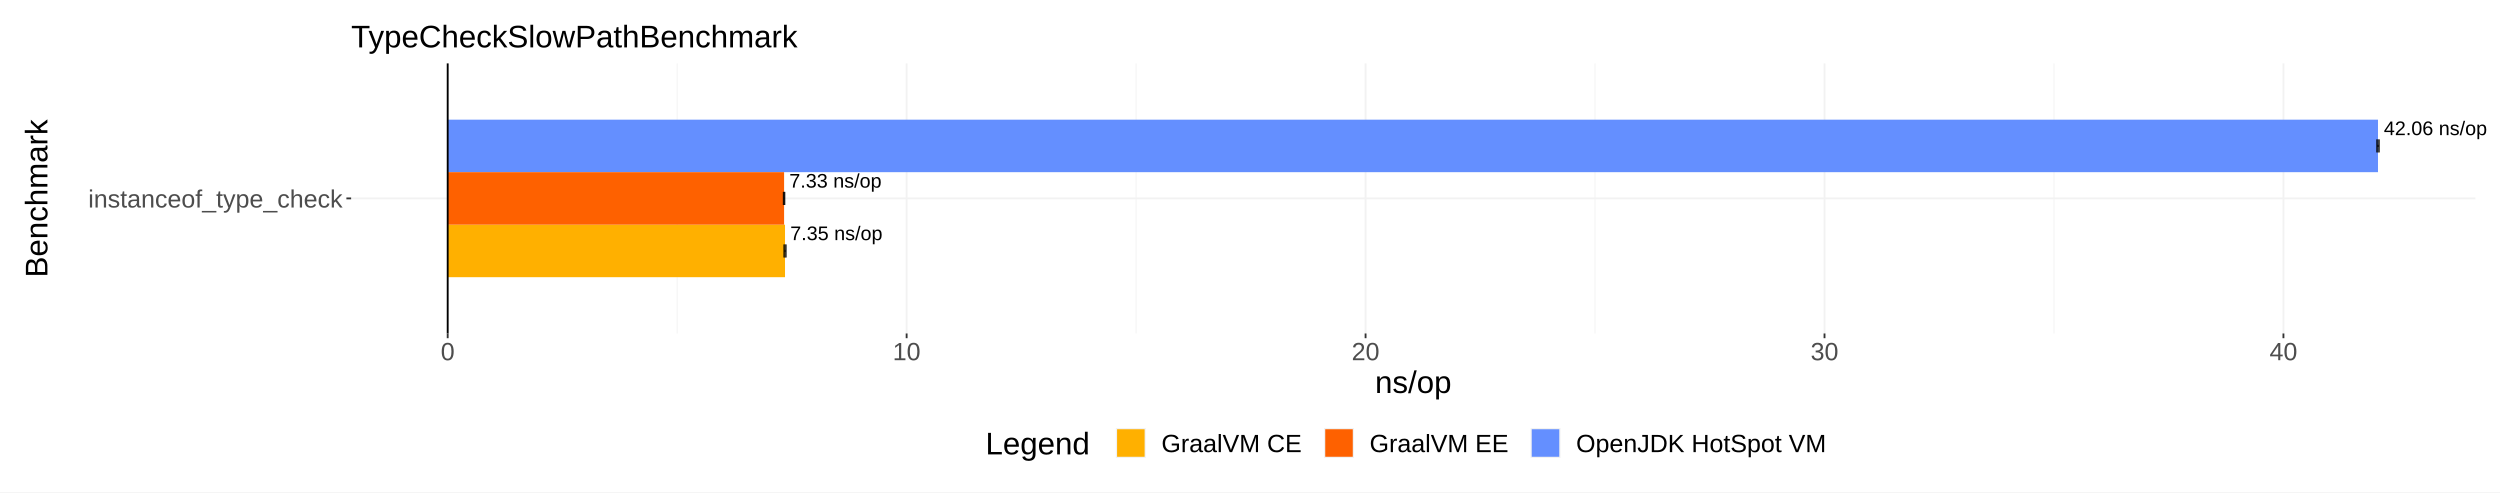
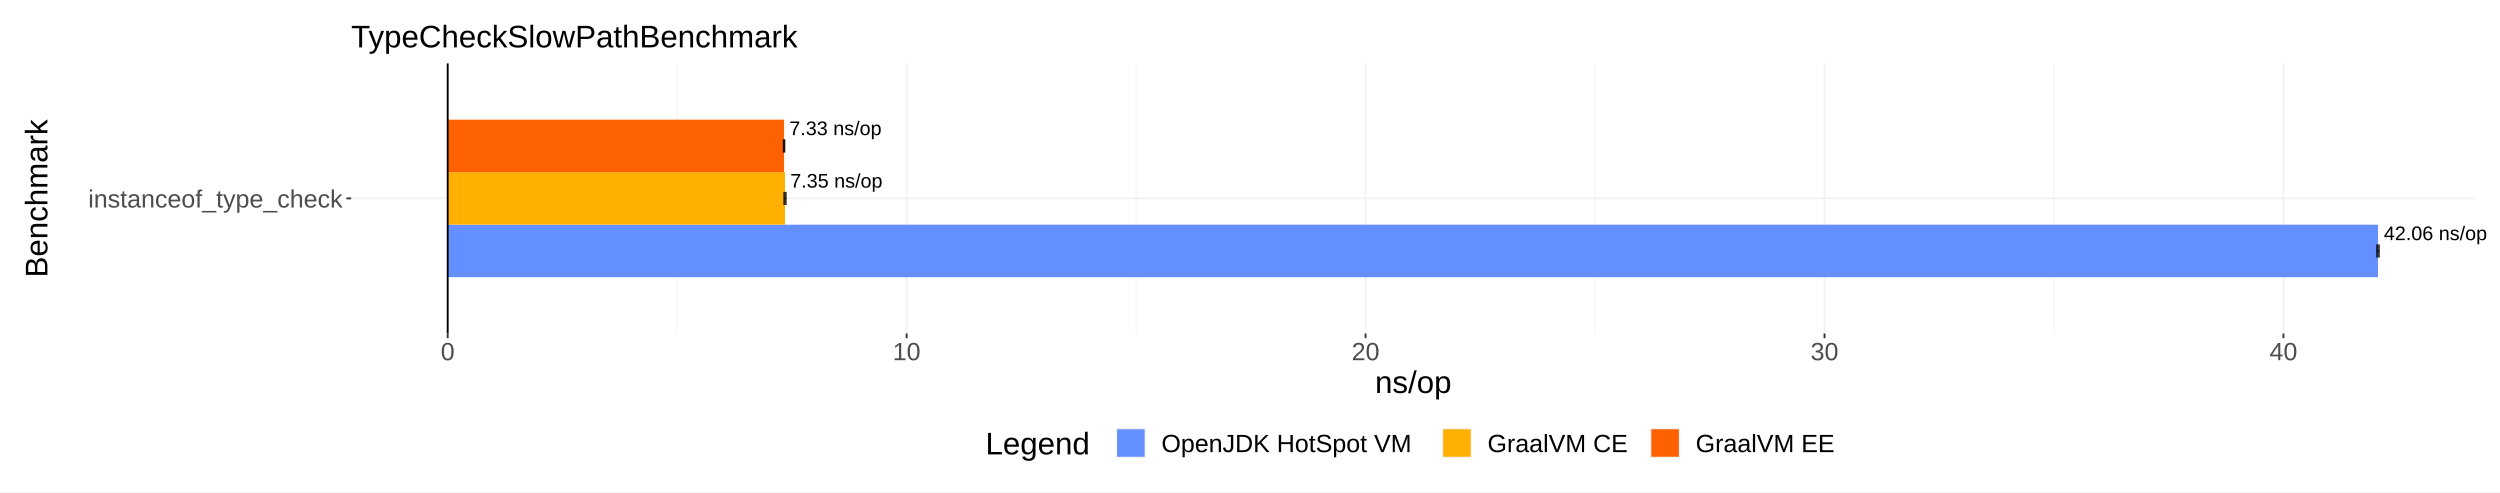
<svg xmlns="http://www.w3.org/2000/svg" class="svglite" width="1440.00pt" height="283.46pt" viewBox="0 0 1440.00 283.46">
  <defs>
    <style type="text/css">
    .svglite line, .svglite polyline, .svglite polygon, .svglite path, .svglite rect, .svglite circle {
      fill: none;
      stroke: #000000;
      stroke-linecap: round;
      stroke-linejoin: round;
      stroke-miterlimit: 10.00;
    }
    .svglite text {
      white-space: pre;
    }
  </style>
  </defs>
  <rect width="100%" height="100%" style="stroke: none; fill: #FFFFFF;" />
  <defs>
    <clipPath id="cpMC4wMHwxNDQwLjAwfDAuMDB8MjgzLjQ2">
      <rect x="0.00" y="0.00" width="1440.00" height="283.46" />
    </clipPath>
  </defs>
  <g clip-path="url(#cpMC4wMHwxNDQwLjAwfDAuMDB8MjgzLjQ2)">
    <rect x="-0" y="0.00" width="1440.00" height="283.46" style="stroke-width: 1.07; stroke: #FFFFFF; fill: #FFFFFF;" />
    <rect x="202.25" y="36.52" width="1223.57" height="155.54" style="stroke-width: 1.07; stroke: none;" />
    <polyline points="390.05,192.07 390.05,36.52 " style="stroke-width: 0.53; stroke: #F2F2F2; stroke-linecap: butt;" />
    <polyline points="654.39,192.07 654.39,36.52 " style="stroke-width: 0.53; stroke: #F2F2F2; stroke-linecap: butt;" />
    <polyline points="918.74,192.07 918.74,36.52 " style="stroke-width: 0.53; stroke: #F2F2F2; stroke-linecap: butt;" />
    <polyline points="1183.09,192.07 1183.09,36.52 " style="stroke-width: 0.53; stroke: #F2F2F2; stroke-linecap: butt;" />
    <polyline points="202.25,114.29 1425.83,114.29 " style="stroke-width: 1.07; stroke: #F2F2F2; stroke-linecap: butt;" />
    <polyline points="257.87,192.07 257.87,36.52 " style="stroke-width: 1.07; stroke: #F2F2F2; stroke-linecap: butt;" />
    <polyline points="522.22,192.07 522.22,36.52 " style="stroke-width: 1.07; stroke: #F2F2F2; stroke-linecap: butt;" />
    <polyline points="786.57,192.07 786.57,36.52 " style="stroke-width: 1.07; stroke: #F2F2F2; stroke-linecap: butt;" />
    <polyline points="1050.92,192.07 1050.92,36.52 " style="stroke-width: 1.07; stroke: #F2F2F2; stroke-linecap: butt;" />
    <polyline points="1315.26,192.07 1315.26,36.52 " style="stroke-width: 1.07; stroke: #F2F2F2; stroke-linecap: butt;" />
-     <rect x="257.87" y="68.93" width="1111.85" height="30.24" style="stroke-width: 1.07; stroke: none; stroke-linecap: butt; stroke-linejoin: miter; fill: #648FFF;" />
-     <rect x="257.87" y="129.42" width="194.30" height="30.24" style="stroke-width: 1.07; stroke: none; stroke-linecap: butt; stroke-linejoin: miter; fill: #FFB000;" />
-     <rect x="257.87" y="99.17" width="193.77" height="30.24" style="stroke-width: 1.07; stroke: none; stroke-linecap: butt; stroke-linejoin: miter; fill: #FE6100;" />
-     <text x="1373.09" y="77.83" style="font-size: 11.38px; font-family: &quot;Liberation Sans&quot;;" textLength="67.32px" lengthAdjust="spacingAndGlyphs">42.06 ns/op</text>
-     <text x="455.17" y="138.32" style="font-size: 11.38px; font-family: &quot;Liberation Sans&quot;;" textLength="60.08px" lengthAdjust="spacingAndGlyphs">7.35 ns/op</text>
-     <text x="454.64" y="108.07" style="font-size: 11.38px; font-family: &quot;Liberation Sans&quot;;" textLength="60.08px" lengthAdjust="spacingAndGlyphs">7.33 ns/op</text>
-     <polyline points="1370.21,87.83 1370.21,80.27 " style="stroke-width: 1.28; stroke: #000000; stroke-opacity: 0.70; stroke-linecap: butt;" />
-     <polyline points="1370.21,84.05 1369.23,84.05 " style="stroke-width: 1.28; stroke: #000000; stroke-opacity: 0.70; stroke-linecap: butt;" />
-     <polyline points="1369.23,87.83 1369.23,80.27 " style="stroke-width: 1.28; stroke: #000000; stroke-opacity: 0.70; stroke-linecap: butt;" />
-     <polyline points="452.56,148.32 452.56,140.76 " style="stroke-width: 1.28; stroke: #000000; stroke-opacity: 0.70; stroke-linecap: butt;" />
-     <polyline points="452.56,144.54 451.78,144.54 " style="stroke-width: 1.28; stroke: #000000; stroke-opacity: 0.70; stroke-linecap: butt;" />
-     <polyline points="451.78,148.32 451.78,140.76 " style="stroke-width: 1.28; stroke: #000000; stroke-opacity: 0.70; stroke-linecap: butt;" />
-     <polyline points="451.75,118.08 451.75,110.51 " style="stroke-width: 1.28; stroke: #000000; stroke-opacity: 0.70; stroke-linecap: butt;" />
-     <polyline points="451.75,114.29 451.52,114.29 " style="stroke-width: 1.28; stroke: #000000; stroke-opacity: 0.70; stroke-linecap: butt;" />
-     <polyline points="451.52,118.08 451.52,110.51 " style="stroke-width: 1.28; stroke: #000000; stroke-opacity: 0.70; stroke-linecap: butt;" />
+     <rect x="257.87" y="129.42" width="1111.85" height="30.24" style="stroke-width: 1.07; stroke: none; stroke-linecap: butt; stroke-linejoin: miter; fill: #648FFF;" />
+     <rect x="257.87" y="99.17" width="194.30" height="30.24" style="stroke-width: 1.07; stroke: none; stroke-linecap: butt; stroke-linejoin: miter; fill: #FFB000;" />
+     <rect x="257.87" y="68.93" width="193.77" height="30.24" style="stroke-width: 1.07; stroke: none; stroke-linecap: butt; stroke-linejoin: miter; fill: #FE6100;" />
+     <text x="1373.09" y="138.32" style="font-size: 11.38px; font-family: &quot;Arial&quot;;" textLength="67.32px" lengthAdjust="spacingAndGlyphs">42.06 ns/op</text>
+     <text x="455.17" y="108.07" style="font-size: 11.38px; font-family: &quot;Arial&quot;;" textLength="60.08px" lengthAdjust="spacingAndGlyphs">7.35 ns/op</text>
+     <text x="454.64" y="77.83" style="font-size: 11.38px; font-family: &quot;Arial&quot;;" textLength="60.08px" lengthAdjust="spacingAndGlyphs">7.33 ns/op</text>
+     <polyline points="1370.21,148.32 1370.21,140.76 " style="stroke-width: 1.28; stroke: #000000; stroke-opacity: 0.70; stroke-linecap: butt;" />
+     <polyline points="1370.21,144.54 1369.23,144.54 " style="stroke-width: 1.28; stroke: #000000; stroke-opacity: 0.70; stroke-linecap: butt;" />
+     <polyline points="1369.23,148.32 1369.23,140.76 " style="stroke-width: 1.28; stroke: #000000; stroke-opacity: 0.70; stroke-linecap: butt;" />
+     <polyline points="452.56,118.08 452.56,110.51 " style="stroke-width: 1.28; stroke: #000000; stroke-opacity: 0.70; stroke-linecap: butt;" />
+     <polyline points="452.56,114.29 451.78,114.29 " style="stroke-width: 1.28; stroke: #000000; stroke-opacity: 0.70; stroke-linecap: butt;" />
+     <polyline points="451.78,118.08 451.78,110.51 " style="stroke-width: 1.28; stroke: #000000; stroke-opacity: 0.70; stroke-linecap: butt;" />
+     <polyline points="451.75,87.83 451.75,80.27 " style="stroke-width: 1.28; stroke: #000000; stroke-opacity: 0.70; stroke-linecap: butt;" />
+     <polyline points="451.75,84.05 451.52,84.05 " style="stroke-width: 1.28; stroke: #000000; stroke-opacity: 0.70; stroke-linecap: butt;" />
+     <polyline points="451.52,87.83 451.52,80.27 " style="stroke-width: 1.28; stroke: #000000; stroke-opacity: 0.70; stroke-linecap: butt;" />
    <line x1="257.87" y1="192.07" x2="257.87" y2="36.52" style="stroke-width: 1.07; stroke-linecap: butt;" />
-     <text x="197.32" y="119.54" text-anchor="end" style="font-size: 14.40px;fill: #4D4D4D; font-family: &quot;Liberation Sans&quot;;" textLength="163.54px" lengthAdjust="spacingAndGlyphs">instanceof_type_check</text>
+     <text x="197.32" y="119.54" text-anchor="end" style="font-size: 14.40px;fill: #4D4D4D; font-family: &quot;Arial&quot;;" textLength="163.54px" lengthAdjust="spacingAndGlyphs">instanceof_type_check</text>
    <polyline points="199.52,114.29 202.25,114.29 " style="stroke-width: 1.07; stroke: #333333; stroke-linecap: butt;" />
    <polyline points="257.87,194.81 257.87,192.07 " style="stroke-width: 1.07; stroke: #333333; stroke-linecap: butt;" />
    <polyline points="522.22,194.81 522.22,192.07 " style="stroke-width: 1.07; stroke: #333333; stroke-linecap: butt;" />
    <polyline points="786.57,194.81 786.57,192.07 " style="stroke-width: 1.07; stroke: #333333; stroke-linecap: butt;" />
    <polyline points="1050.92,194.81 1050.92,192.07 " style="stroke-width: 1.07; stroke: #333333; stroke-linecap: butt;" />
    <polyline points="1315.26,194.81 1315.26,192.07 " style="stroke-width: 1.07; stroke: #333333; stroke-linecap: butt;" />
-     <text x="257.87" y="207.49" text-anchor="middle" style="font-size: 14.40px;fill: #4D4D4D; font-family: &quot;Liberation Sans&quot;;" textLength="9.16px" lengthAdjust="spacingAndGlyphs">0</text>
-     <text x="522.22" y="207.49" text-anchor="middle" style="font-size: 14.40px;fill: #4D4D4D; font-family: &quot;Liberation Sans&quot;;" textLength="18.32px" lengthAdjust="spacingAndGlyphs">10</text>
-     <text x="786.57" y="207.49" text-anchor="middle" style="font-size: 14.40px;fill: #4D4D4D; font-family: &quot;Liberation Sans&quot;;" textLength="18.32px" lengthAdjust="spacingAndGlyphs">20</text>
-     <text x="1050.92" y="207.49" text-anchor="middle" style="font-size: 14.40px;fill: #4D4D4D; font-family: &quot;Liberation Sans&quot;;" textLength="18.32px" lengthAdjust="spacingAndGlyphs">30</text>
-     <text x="1315.26" y="207.49" text-anchor="middle" style="font-size: 14.40px;fill: #4D4D4D; font-family: &quot;Liberation Sans&quot;;" textLength="18.32px" lengthAdjust="spacingAndGlyphs">40</text>
-     <text x="814.04" y="226.35" text-anchor="middle" style="font-size: 18.00px; font-family: &quot;Liberation Sans&quot;;" textLength="49.28px" lengthAdjust="spacingAndGlyphs">ns/op</text>
-     <text transform="translate(27.30,114.29) rotate(-90)" text-anchor="middle" style="font-size: 18.00px; font-family: &quot;Liberation Sans&quot;;" textLength="102.52px" lengthAdjust="spacingAndGlyphs">Benchmark</text>
+     <text x="257.87" y="207.49" text-anchor="middle" style="font-size: 14.40px;fill: #4D4D4D; font-family: &quot;Arial&quot;;" textLength="9.16px" lengthAdjust="spacingAndGlyphs">0</text>
+     <text x="522.22" y="207.49" text-anchor="middle" style="font-size: 14.40px;fill: #4D4D4D; font-family: &quot;Arial&quot;;" textLength="18.32px" lengthAdjust="spacingAndGlyphs">10</text>
+     <text x="786.57" y="207.49" text-anchor="middle" style="font-size: 14.40px;fill: #4D4D4D; font-family: &quot;Arial&quot;;" textLength="18.32px" lengthAdjust="spacingAndGlyphs">20</text>
+     <text x="1050.92" y="207.49" text-anchor="middle" style="font-size: 14.40px;fill: #4D4D4D; font-family: &quot;Arial&quot;;" textLength="18.32px" lengthAdjust="spacingAndGlyphs">30</text>
+     <text x="1315.26" y="207.49" text-anchor="middle" style="font-size: 14.40px;fill: #4D4D4D; font-family: &quot;Arial&quot;;" textLength="18.32px" lengthAdjust="spacingAndGlyphs">40</text>
+     <text x="814.04" y="226.35" text-anchor="middle" style="font-size: 18.00px; font-family: &quot;Arial&quot;;" textLength="49.28px" lengthAdjust="spacingAndGlyphs">ns/op</text>
+     <text transform="translate(27.30,114.29) rotate(-90)" text-anchor="middle" style="font-size: 18.00px; font-family: &quot;Arial&quot;;" textLength="102.52px" lengthAdjust="spacingAndGlyphs">Benchmark</text>
    <rect x="562.17" y="241.05" width="503.74" height="28.24" style="stroke-width: 1.07; stroke: none; fill: #FFFFFF;" />
-     <text x="567.65" y="261.73" style="font-size: 18.00px; font-family: &quot;Liberation Sans&quot;;" textLength="66.12px" lengthAdjust="spacingAndGlyphs">Legend</text>
+     <text x="567.65" y="261.73" style="font-size: 18.00px; font-family: &quot;Arial&quot;;" textLength="66.12px" lengthAdjust="spacingAndGlyphs">Legend</text>
    <rect x="642.73" y="246.53" width="17.28" height="17.28" style="stroke-width: 1.07; stroke: none; fill: #F2F2F2;" />
-     <rect x="643.44" y="247.24" width="15.86" height="15.86" style="stroke-width: 1.07; stroke: none; stroke-linecap: butt; stroke-linejoin: miter; fill: #FFB000;" />
-     <rect x="762.63" y="246.53" width="17.28" height="17.28" style="stroke-width: 1.07; stroke: none; fill: #F2F2F2;" />
-     <rect x="763.34" y="247.24" width="15.86" height="15.86" style="stroke-width: 1.07; stroke: none; stroke-linecap: butt; stroke-linejoin: miter; fill: #FE6100;" />
-     <rect x="881.57" y="246.53" width="17.28" height="17.28" style="stroke-width: 1.07; stroke: none; fill: #F2F2F2;" />
-     <rect x="882.28" y="247.24" width="15.86" height="15.86" style="stroke-width: 1.07; stroke: none; stroke-linecap: butt; stroke-linejoin: miter; fill: #648FFF;" />
-     <text x="668.98" y="260.42" style="font-size: 14.40px; font-family: &quot;Liberation Sans&quot;;" textLength="84.69px" lengthAdjust="spacingAndGlyphs">GraalVM CE</text>
-     <text x="788.88" y="260.42" style="font-size: 14.40px; font-family: &quot;Liberation Sans&quot;;" textLength="83.73px" lengthAdjust="spacingAndGlyphs">GraalVM EE</text>
-     <text x="907.82" y="260.42" style="font-size: 14.40px; font-family: &quot;Liberation Sans&quot;;" textLength="152.61px" lengthAdjust="spacingAndGlyphs">OpenJDK HotSpot VM</text>
-     <text x="202.25" y="27.30" style="font-size: 18.00px; font-family: &quot;Liberation Sans&quot;;" textLength="280.96px" lengthAdjust="spacingAndGlyphs">TypeCheckSlowPathBenchmark</text>
+     <rect x="643.44" y="247.24" width="15.86" height="15.86" style="stroke-width: 1.07; stroke: none; stroke-linecap: butt; stroke-linejoin: miter; fill: #648FFF;" />
+     <rect x="830.56" y="246.53" width="17.28" height="17.28" style="stroke-width: 1.07; stroke: none; fill: #F2F2F2;" />
+     <rect x="831.27" y="247.24" width="15.86" height="15.86" style="stroke-width: 1.07; stroke: none; stroke-linecap: butt; stroke-linejoin: miter; fill: #FFB000;" />
+     <rect x="950.46" y="246.53" width="17.28" height="17.28" style="stroke-width: 1.07; stroke: none; fill: #F2F2F2;" />
+     <rect x="951.17" y="247.24" width="15.86" height="15.86" style="stroke-width: 1.07; stroke: none; stroke-linecap: butt; stroke-linejoin: miter; fill: #FE6100;" />
+     <text x="668.98" y="260.42" style="font-size: 14.40px; font-family: &quot;Arial&quot;;" textLength="152.61px" lengthAdjust="spacingAndGlyphs">OpenJDK HotSpot VM</text>
+     <text x="856.80" y="260.42" style="font-size: 14.40px; font-family: &quot;Arial&quot;;" textLength="84.69px" lengthAdjust="spacingAndGlyphs">GraalVM CE</text>
+     <text x="976.70" y="260.42" style="font-size: 14.40px; font-family: &quot;Arial&quot;;" textLength="83.73px" lengthAdjust="spacingAndGlyphs">GraalVM EE</text>
+     <text x="202.25" y="27.30" style="font-size: 18.00px; font-family: &quot;Arial&quot;;" textLength="280.96px" lengthAdjust="spacingAndGlyphs">TypeCheckSlowPathBenchmark</text>
  </g>
</svg>
